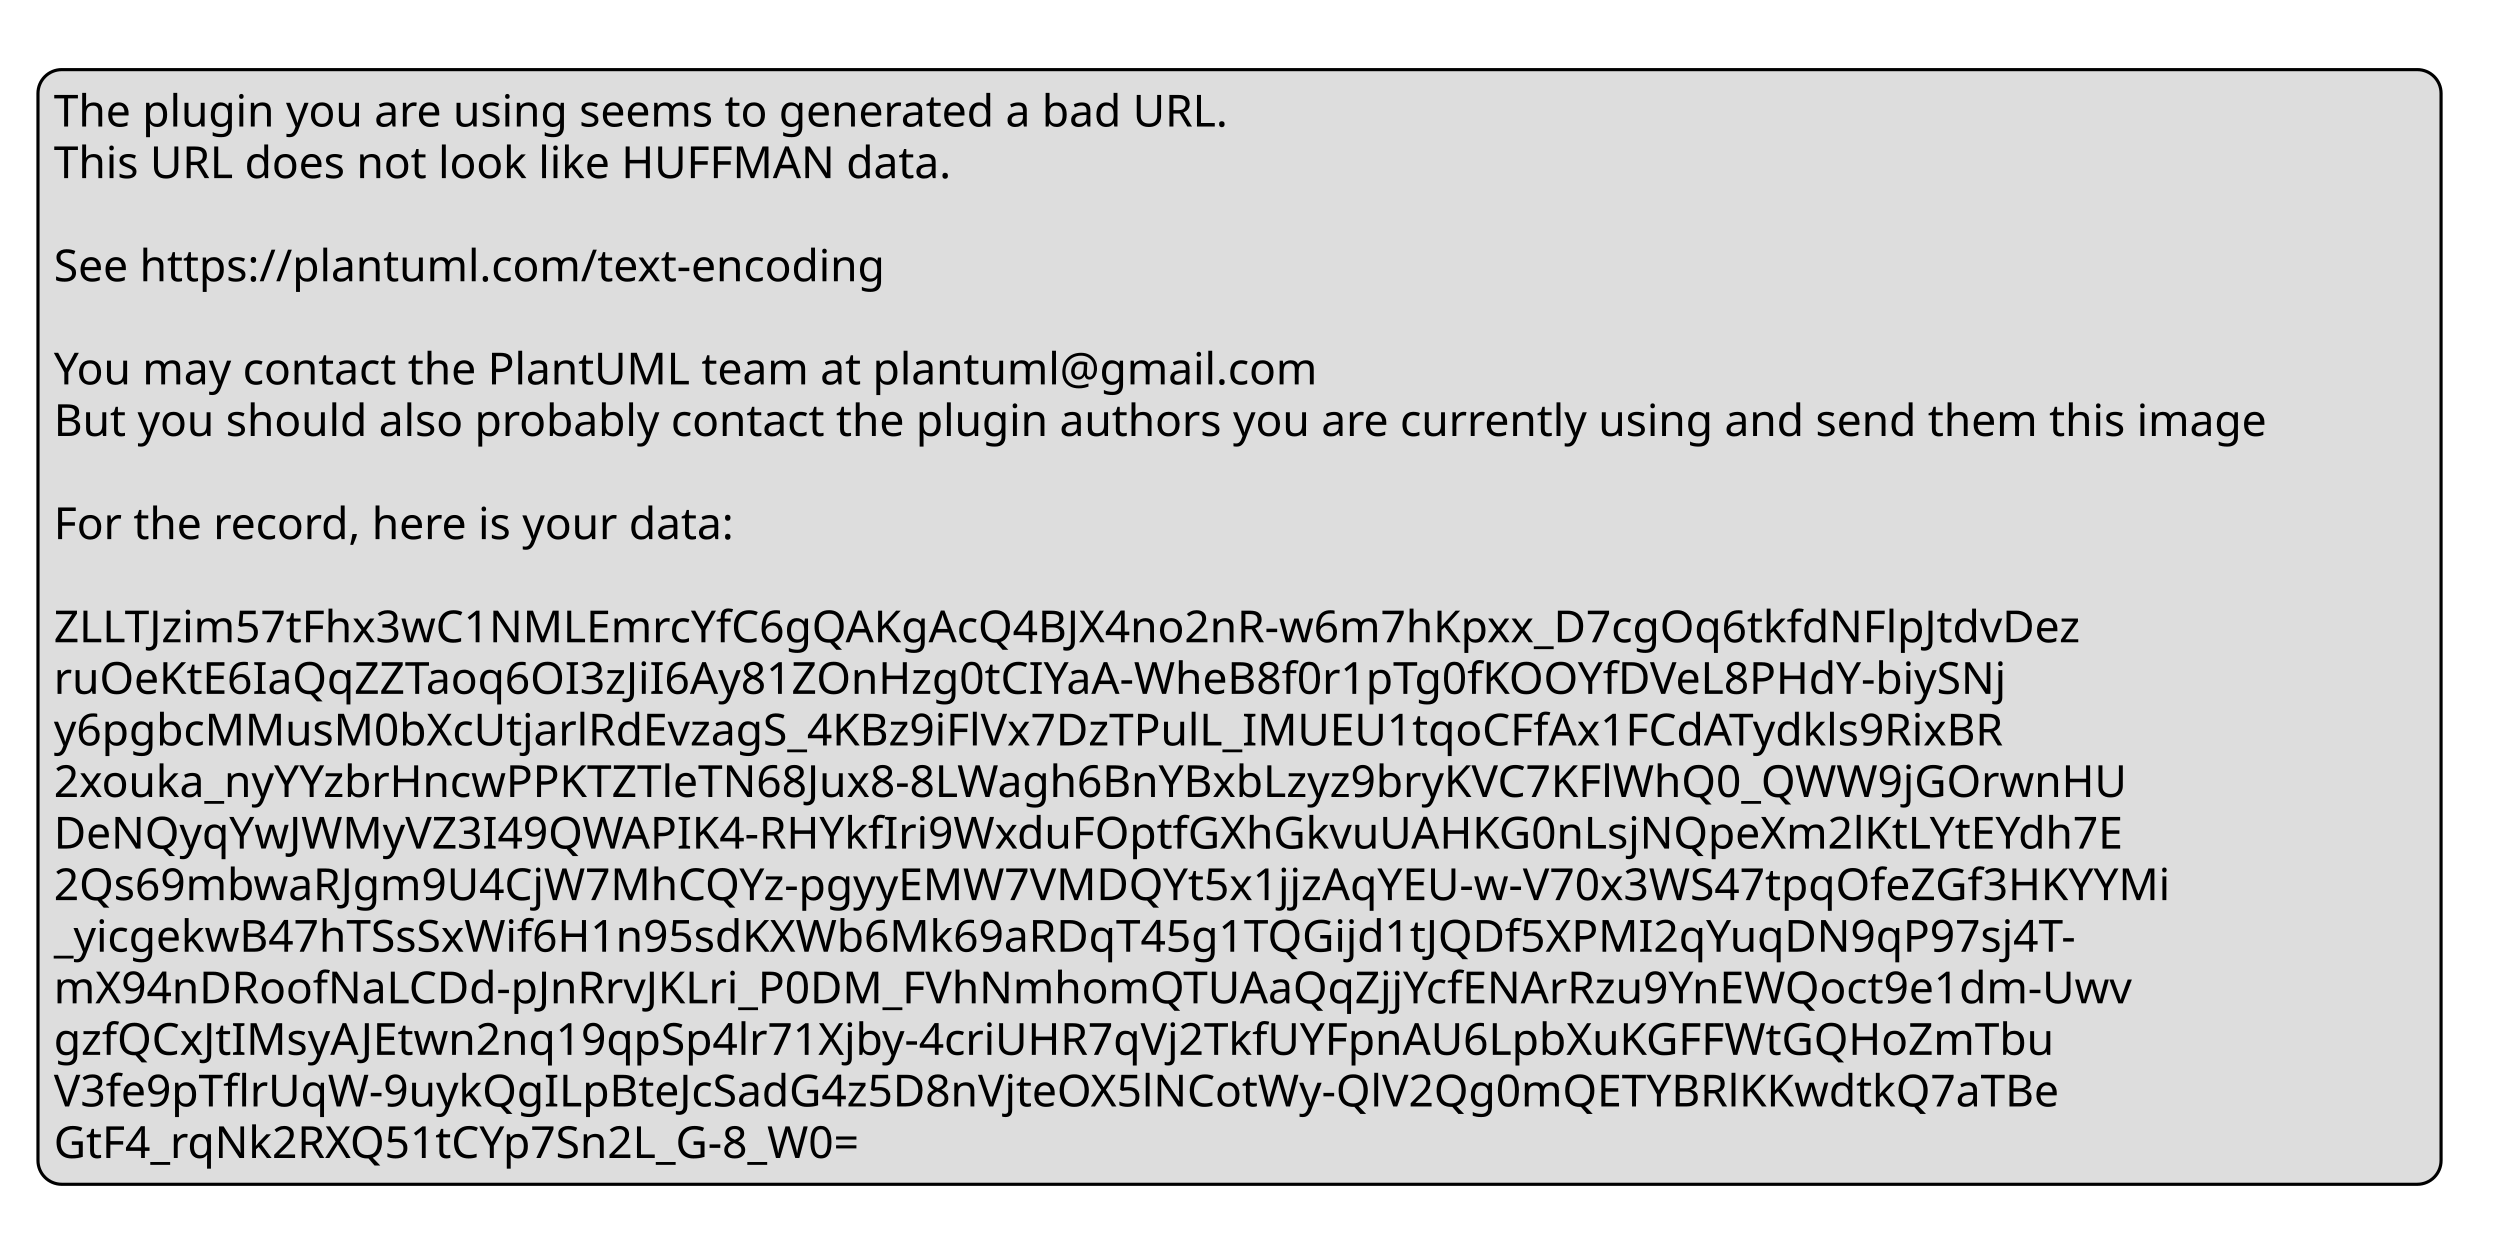
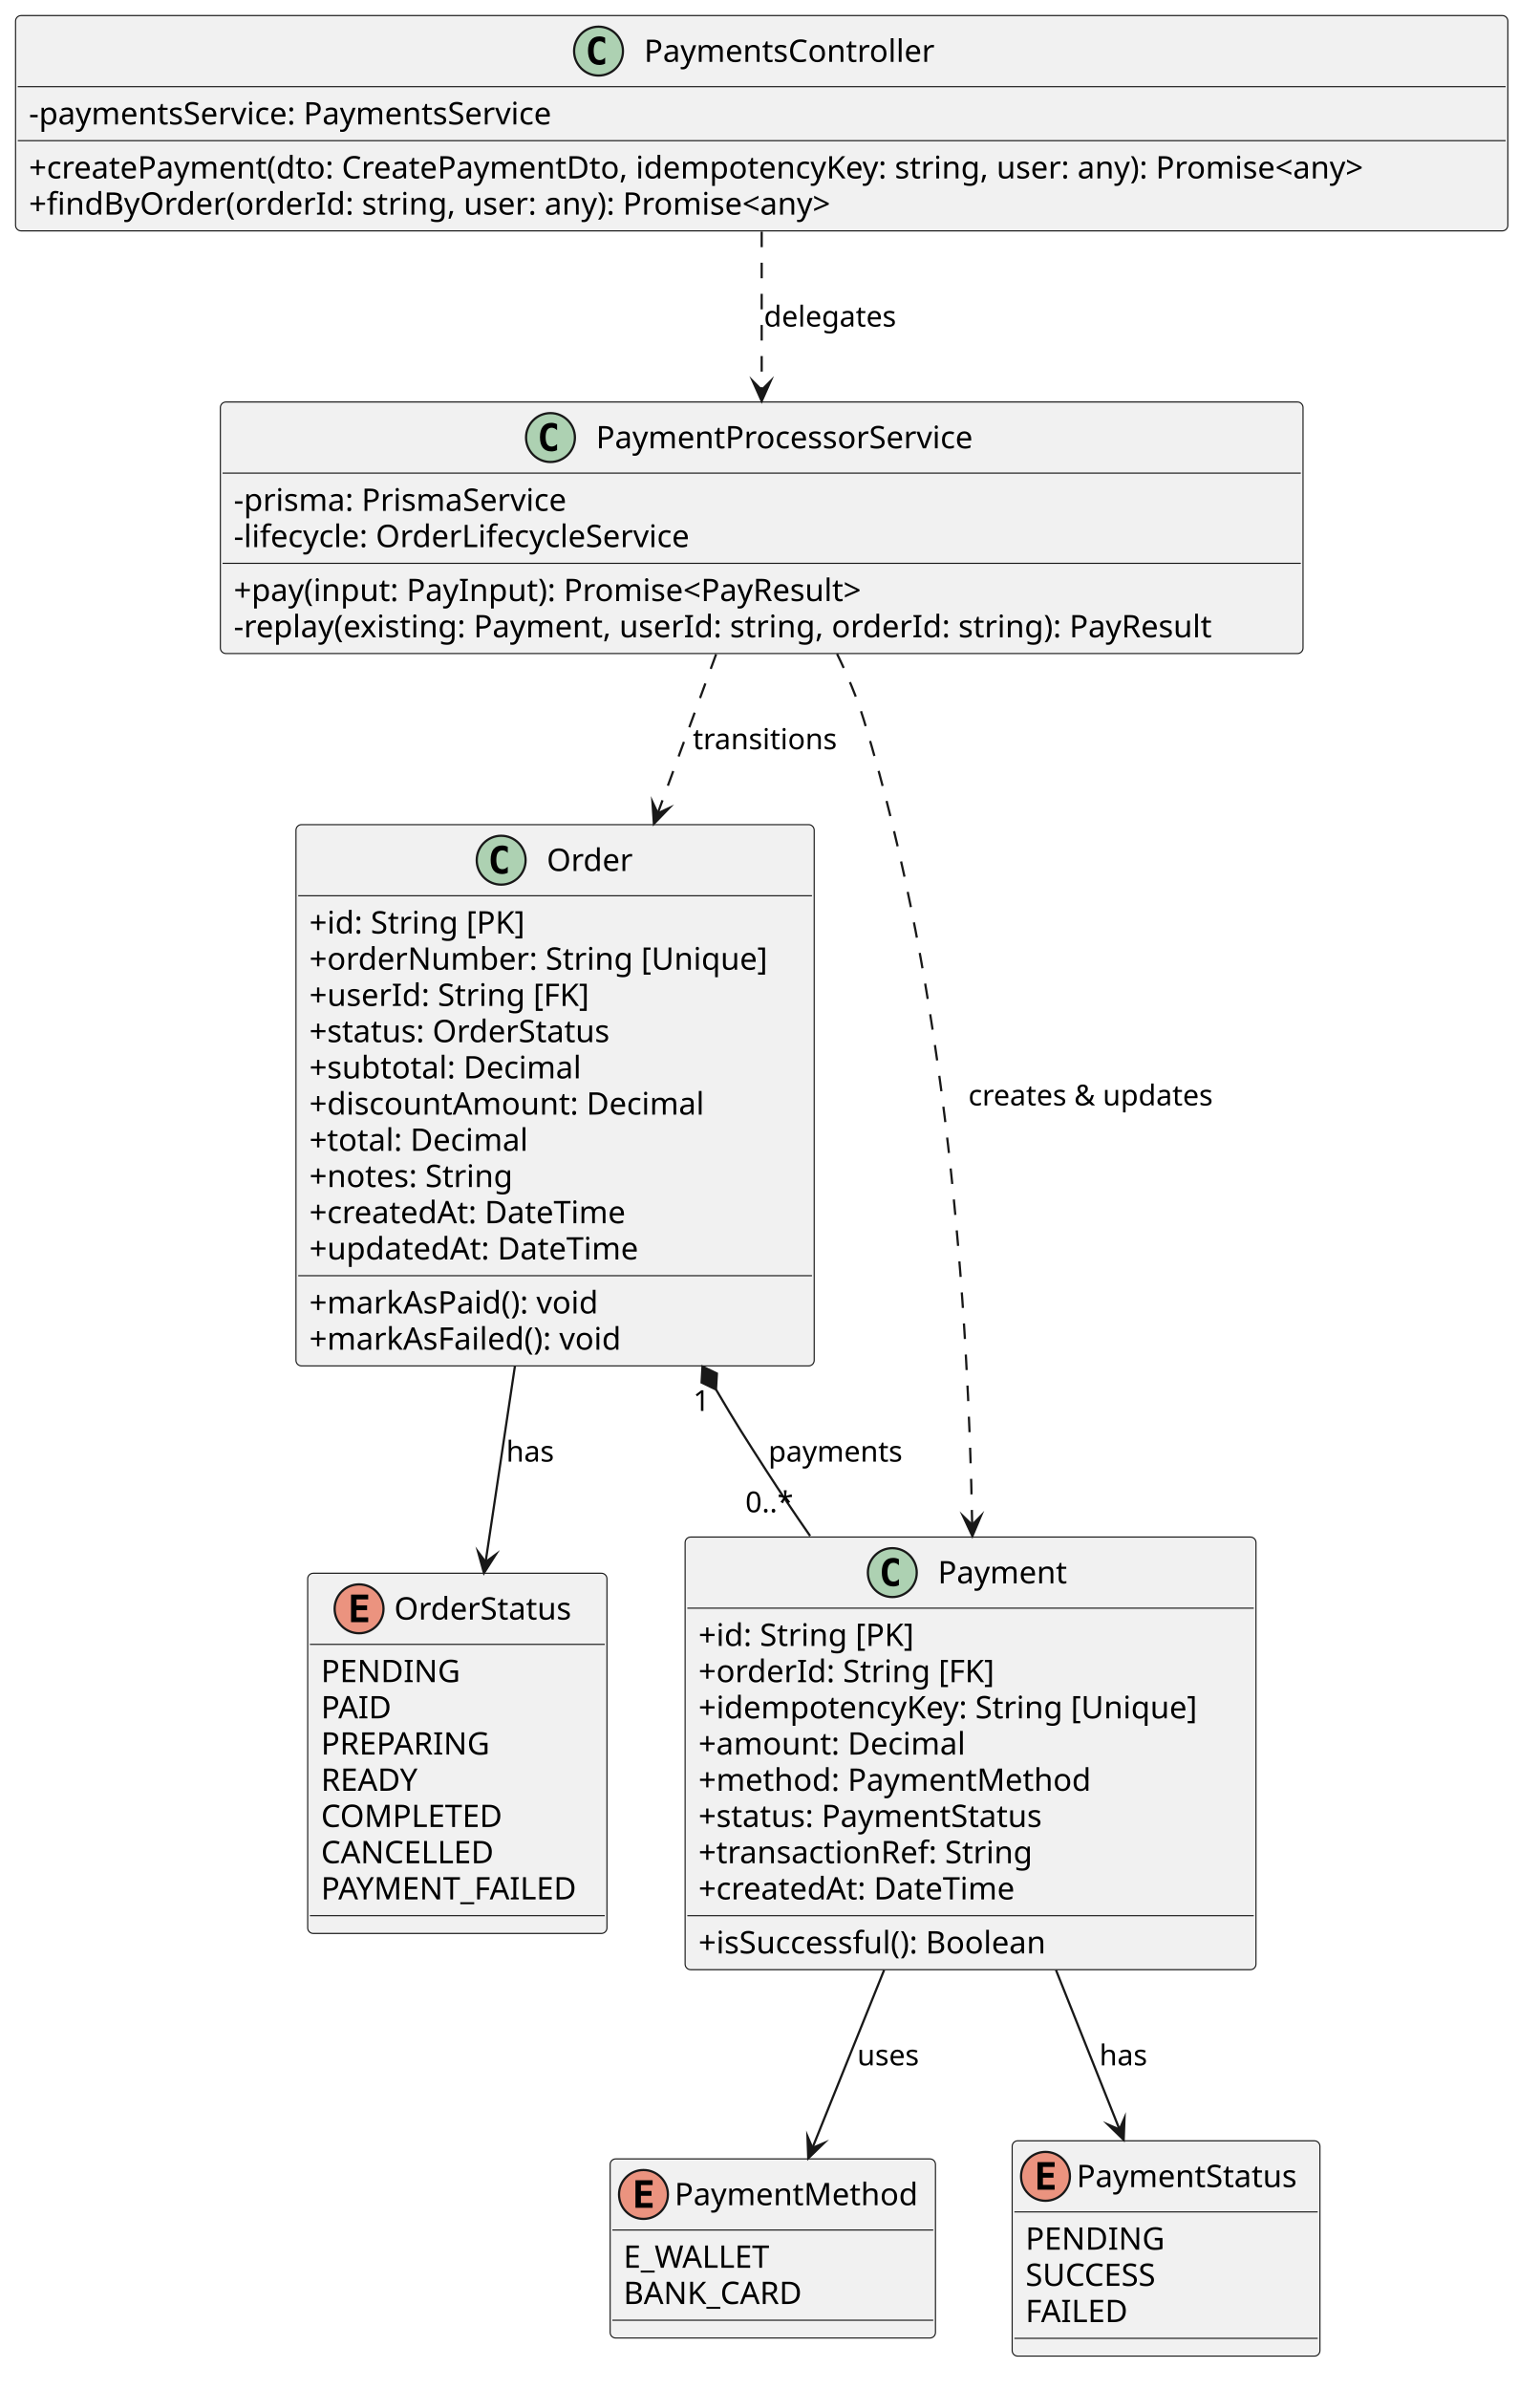
- <svg xmlns="http://www.w3.org/2000/svg" version="1.1" data-diagram-type="CLASS" style="width:790px;height:393px;background:#FFFFFF;" width="790px" height="393px" viewBox="0 0 790 393" zoomAndPan="magnify" preserveAspectRatio="none" contentStyleType="text/css">
+ <svg xmlns="http://www.w3.org/2000/svg" version="1.1" data-diagram-type="CLASS" style="width:693px;height:1075px;background:#FFFFFF;" width="693px" height="1075px" viewBox="0 0 693 1075" zoomAndPan="magnify" preserveAspectRatio="none" contentStyleType="text/css">
  <defs />
  <g font-family="sans-serif" lengthAdjust="spacing">
-     <g class="legend" data-source-line="1">
-       <rect x="12" y="22" width="759.376" height="352.234" fill="#DDD" style="stroke:#000;stroke-width:1;" rx="7.5" ry="7.5" />
-       <text x="17" y="39.995" fill="#000" font-size="14" textLength="399.301">The plugin you are using seems to generated a bad URL.</text>
-       <text x="17" y="56.292" fill="#000" font-size="14" textLength="302.442">This URL does not look like HUFFMAN data.</text>
-       <text x="17" y="72.589" fill="#000" font-size="14"> </text>
-       <text x="17" y="88.886" fill="#000" font-size="14" textLength="279.146">See https://plantuml.com/text-encoding</text>
-       <text x="17" y="105.183" fill="#000" font-size="14"> </text>
-       <text x="17" y="121.479" fill="#000" font-size="14" textLength="428.148">You may contact the PlantUML team at plantuml@gmail.com</text>
-       <text x="17" y="137.776" fill="#000" font-size="14" textLength="749.376">But you should also probably contact the plugin authors you are currently using and send them this image</text>
-       <text x="17" y="154.073" fill="#000" font-size="14"> </text>
-       <text x="17" y="170.37" fill="#000" font-size="14" textLength="232.545">For the record, here is your data:</text>
-       <text x="17" y="186.667" fill="#000" font-size="14"> </text>
-       <text x="17" y="202.964" fill="#000" font-size="14" textLength="686.479">ZLLTJzim57tFhx3wC1NMLEmrcYfC6gQAKgAcQ4BJX4no2nR-w6m7hKpxx_D7cgOq6tkfdNFlpJtdvDez</text>
-       <text x="17" y="219.261" fill="#000" font-size="14" textLength="661.063">ruOeKtE6IaQqZZTaoq6OI3zJiI6Ay81ZOnHzg0tCIYaA-WheB8f0r1pTg0fKOOYfDVeL8PHdY-biySNj</text>
-       <text x="17" y="235.558" fill="#000" font-size="14" textLength="660.939">y6pgbcMMusM0bXcUtjarlRdEvzagS_4KBz9iFlVx7DzTPulL_IMUEU1tqoCFfAx1FCdATydkls9RixBR</text>
-       <text x="17" y="251.854" fill="#000" font-size="14" textLength="701.114">2xouka_nyYYzbrHncwPPKTZTleTN68Jux8-8LWagh6BnYBxbLzyz9bryKVC7KFlWhQ0_QWW9jGOrwnHU</text>
-       <text x="17" y="268.151" fill="#000" font-size="14" textLength="696.363">DeNQyqYwJWMyVZ3I49QWAPIK4-RHYkfIri9WxduFOptfGXhGkvuUAHKG0nLsjNQpeXm2lKtLYtEYdh7E</text>
-       <text x="17" y="284.448" fill="#000" font-size="14" textLength="715.559">2Qs69mbwaRJgm9U4CjW7MhCQYz-pgyyEMW7VMDQYt5x1jjzAqYEU-w-V70x3WS47tpqOfeZGf3HKYYMi</text>
-       <text x="17" y="300.745" fill="#000" font-size="14" textLength="685.132">_yicgekwB47hTSsSxWif6H1n95sdKXWb6Mk69aRDqT45g1TQGijd1tJQDf5XPMI2qYuqDN9qP97sj4T-</text>
-       <text x="17" y="317.042" fill="#000" font-size="14" textLength="698.947">mX94nDRoofNaLCDd-pJnRrvJKLri_P0DM_FVhNmhomQTUAaQqZjjYcfENArRzu9YnEWQoct9e1dm-Uwv</text>
-       <text x="17" y="333.339" fill="#000" font-size="14" textLength="673.969">gzfQCxJtIMsyAJEtwn2nq19qpSp4lr71Xjby-4criUHR7qVj2TkfUYFpnAU6LpbXuKGFFWtGQHoZmTbu</text>
-       <text x="17" y="349.636" fill="#000" font-size="14" textLength="678.392">V3fe9pTflrUqW-9uykQgILpBteJcSadG4z5D8nVjteOX5lNCotWy-QlV2Qg0mQETYBRlKKwdtkQ7aTBe</text>
-       <text x="17" y="365.933" fill="#000" font-size="14" textLength="279.945">GtF4_rqNk2RXQ51tCYp7Sn2L_G-8_W0=</text>
+     <g class="entity" data-qualified-name="OrderStatus" id="ent0001" data-source-line="3">
+       <rect x="138.49" y="707.93" width="134.705" height="162.078" fill="#F1F1F1" style="stroke:#181818;stroke-width:0.5;" rx="2.5" ry="2.5" />
+       <ellipse cx="161.618" cy="723.93" rx="11" ry="11" fill="#EB937F" style="stroke:#181818;stroke-width:1;" />
+       <path d="M165.728,729.93 L158.009,729.93 L158.009,717.539 L165.728,717.539 L165.728,719.696 L160.462,719.696 L160.462,722.368 L165.228,722.368 L165.228,724.524 L160.462,724.524 L160.462,727.774 L165.728,727.774 L165.728,729.93 Z " fill="#000" />
+       <text x="177.424" y="728.777" fill="#000" font-size="14" textLength="84.643">OrderStatus</text>
+       <line x1="139.49" y1="739.93" x2="272.195" y2="739.93" style="stroke:#181818;stroke-width:0.5;" />
+       <text x="144.49" y="756.925" fill="#000" font-size="14" textLength="63.991">PENDING</text>
+       <text x="144.49" y="773.222" fill="#000" font-size="14" textLength="32.929">PAID</text>
+       <text x="144.49" y="789.519" fill="#000" font-size="14" textLength="80.213">PREPARING</text>
+       <text x="144.49" y="805.816" fill="#000" font-size="14" textLength="47.482">READY</text>
+       <text x="144.49" y="822.113" fill="#000" font-size="14" textLength="86.14">COMPLETED</text>
+       <text x="144.49" y="838.409" fill="#000" font-size="14" textLength="83.672">CANCELLED</text>
+       <text x="144.49" y="854.706" fill="#000" font-size="14" textLength="122.705">PAYMENT_FAILED</text>
+       <line x1="139.49" y1="862.008" x2="272.195" y2="862.008" style="stroke:#181818;stroke-width:0.5;" />
+     </g>
+     <g class="entity" data-qualified-name="PaymentMethod" id="ent0002" data-source-line="13">
+       <rect x="274.63" y="971.46" width="146.427" height="80.594" fill="#F1F1F1" style="stroke:#181818;stroke-width:0.5;" rx="2.5" ry="2.5" />
+       <ellipse cx="289.63" cy="987.46" rx="11" ry="11" fill="#EB937F" style="stroke:#181818;stroke-width:1;" />
+       <path d="M293.739,993.46 L286.021,993.46 L286.021,981.069 L293.739,981.069 L293.739,983.226 L288.474,983.226 L288.474,985.898 L293.239,985.898 L293.239,988.054 L288.474,988.054 L288.474,991.304 L293.739,991.304 L293.739,993.46 Z " fill="#000" />
+       <text x="303.63" y="992.307" fill="#000" font-size="14" textLength="114.427">PaymentMethod</text>
+       <line x1="275.63" y1="1003.46" x2="420.057" y2="1003.46" style="stroke:#181818;stroke-width:0.5;" />
+       <text x="280.63" y="1020.455" fill="#000" font-size="14" textLength="72.263">E_WALLET</text>
+       <text x="280.63" y="1036.752" fill="#000" font-size="14" textLength="85.695">BANK_CARD</text>
+       <line x1="275.63" y1="1044.054" x2="420.057" y2="1044.054" style="stroke:#181818;stroke-width:0.5;" />
+     </g>
+     <g class="entity" data-qualified-name="PaymentStatus" id="ent0003" data-source-line="18">
+       <rect x="455.58" y="963.31" width="138.531" height="96.891" fill="#F1F1F1" style="stroke:#181818;stroke-width:0.5;" rx="2.5" ry="2.5" />
+       <ellipse cx="470.58" cy="979.31" rx="11" ry="11" fill="#EB937F" style="stroke:#181818;stroke-width:1;" />
+       <path d="M474.689,985.31 L466.971,985.31 L466.971,972.919 L474.689,972.919 L474.689,975.076 L469.424,975.076 L469.424,977.748 L474.189,977.748 L474.189,979.904 L469.424,979.904 L469.424,983.154 L474.689,983.154 L474.689,985.31 Z " fill="#000" />
+       <text x="484.58" y="984.157" fill="#000" font-size="14" textLength="106.531">PaymentStatus</text>
+       <line x1="456.58" y1="995.31" x2="593.111" y2="995.31" style="stroke:#181818;stroke-width:0.5;" />
+       <text x="461.58" y="1012.305" fill="#000" font-size="14" textLength="63.991">PENDING</text>
+       <text x="461.58" y="1028.602" fill="#000" font-size="14" textLength="65.304">SUCCESS</text>
+       <text x="461.58" y="1044.899" fill="#000" font-size="14" textLength="49.185">FAILED</text>
+       <line x1="456.58" y1="1052.201" x2="593.111" y2="1052.201" style="stroke:#181818;stroke-width:0.5;" />
+     </g>
+     <g class="entity" data-qualified-name="Order" id="ent0004" data-source-line="24">
+       <rect x="133.22" y="371.07" width="233.252" height="243.563" fill="#F1F1F1" style="stroke:#181818;stroke-width:0.5;" rx="2.5" ry="2.5" />
+       <ellipse cx="225.58" cy="387.07" rx="11" ry="11" fill="#ADD1B2" style="stroke:#181818;stroke-width:1;" />
+       <path d="M228.549,392.711 Q227.971,393.008 227.33,393.148 Q226.69,393.304 225.987,393.304 Q223.487,393.304 222.158,391.664 Q220.846,390.008 220.846,386.883 Q220.846,383.758 222.158,382.101 Q223.487,380.445 225.987,380.445 Q226.69,380.445 227.33,380.601 Q227.987,380.758 228.549,381.054 L228.549,383.773 Q227.924,383.195 227.33,382.929 Q226.737,382.648 226.112,382.648 Q224.768,382.648 224.08,383.726 Q223.393,384.789 223.393,386.883 Q223.393,388.976 224.08,390.054 Q224.768,391.117 226.112,391.117 Q226.737,391.117 227.33,390.851 Q227.924,390.57 228.549,389.992 L228.549,392.711 Z " fill="#000" />
+       <text x="246.08" y="391.917" fill="#000" font-size="14" textLength="40.031">Order</text>
+       <line x1="134.22" y1="403.07" x2="365.472" y2="403.07" style="stroke:#181818;stroke-width:0.5;" />
+       <text x="139.22" y="420.065" fill="#000" font-size="14" textLength="108.452">+id: String [PK]</text>
+       <text x="139.22" y="436.362" fill="#000" font-size="14" textLength="221.252">+orderNumber: String [Unique]</text>
+       <text x="139.22" y="452.659" fill="#000" font-size="14" textLength="138.838">+userId: String [FK]</text>
+       <text x="139.22" y="468.956" fill="#000" font-size="14" textLength="148.559">+status: OrderStatus</text>
+       <text x="139.22" y="485.253" fill="#000" font-size="14" textLength="135.051">+subtotal: Decimal</text>
+       <text x="139.22" y="501.549" fill="#000" font-size="14" textLength="192.568">+discountAmount: Decimal</text>
+       <text x="139.22" y="517.846" fill="#000" font-size="14" textLength="109.997">+total: Decimal</text>
+       <text x="139.22" y="534.143" fill="#000" font-size="14" textLength="101.514">+notes: String</text>
+       <text x="139.22" y="550.44" fill="#000" font-size="14" textLength="157.753">+createdAt: DateTime</text>
+       <text x="139.22" y="566.737" fill="#000" font-size="14" textLength="162.333">+updatedAt: DateTime</text>
+       <line x1="134.22" y1="574.039" x2="365.472" y2="574.039" style="stroke:#181818;stroke-width:0.5;" />
+       <text x="139.22" y="591.034" fill="#000" font-size="14" textLength="144.197">+markAsPaid(): void</text>
+       <text x="139.22" y="607.331" fill="#000" font-size="14" textLength="156.311">+markAsFailed(): void</text>
+     </g>
+     <g class="entity" data-qualified-name="Payment" id="ent0005" data-source-line="39">
+       <rect x="308.37" y="691.64" width="256.952" height="194.672" fill="#F1F1F1" style="stroke:#181818;stroke-width:0.5;" rx="2.5" ry="2.5" />
+       <ellipse cx="401.636" cy="707.64" rx="11" ry="11" fill="#ADD1B2" style="stroke:#181818;stroke-width:1;" />
+       <path d="M404.605,713.281 Q404.027,713.578 403.386,713.718 Q402.745,713.874 402.042,713.874 Q399.542,713.874 398.214,712.234 Q396.902,710.578 396.902,707.453 Q396.902,704.328 398.214,702.671 Q399.542,701.015 402.042,701.015 Q402.745,701.015 403.386,701.171 Q404.042,701.328 404.605,701.624 L404.605,704.343 Q403.98,703.765 403.386,703.499 Q402.792,703.218 402.167,703.218 Q400.824,703.218 400.136,704.296 Q399.449,705.359 399.449,707.453 Q399.449,709.546 400.136,710.624 Q400.824,711.687 402.167,711.687 Q402.792,711.687 403.386,711.421 Q403.98,711.14 404.605,710.562 L404.605,713.281 Z " fill="#000" />
+       <text x="422.136" y="712.487" fill="#000" font-size="14" textLength="61.92">Payment</text>
+       <line x1="309.37" y1="723.64" x2="564.322" y2="723.64" style="stroke:#181818;stroke-width:0.5;" />
+       <text x="314.37" y="740.635" fill="#000" font-size="14" textLength="108.452">+id: String [PK]</text>
+       <text x="314.37" y="756.932" fill="#000" font-size="14" textLength="145.879">+orderId: String [FK]</text>
+       <text x="314.37" y="773.229" fill="#000" font-size="14" textLength="244.952">+idempotencyKey: String [Unique]</text>
+       <text x="314.37" y="789.526" fill="#000" font-size="14" textLength="132.002">+amount: Decimal</text>
+       <text x="314.37" y="805.823" fill="#000" font-size="14" textLength="189.39">+method: PaymentMethod</text>
+       <text x="314.37" y="822.119" fill="#000" font-size="14" textLength="170.447">+status: PaymentStatus</text>
+       <text x="314.37" y="838.416" fill="#000" font-size="14" textLength="165.033">+transactionRef: String</text>
+       <text x="314.37" y="854.713" fill="#000" font-size="14" textLength="157.753">+createdAt: DateTime</text>
+       <line x1="309.37" y1="862.015" x2="564.322" y2="862.015" style="stroke:#181818;stroke-width:0.5;" />
+       <text x="314.37" y="879.01" fill="#000" font-size="14" textLength="173.742">+isSuccessful(): Boolean</text>
+     </g>
+     <g class="entity" data-qualified-name="PaymentsController" id="ent0006" data-source-line="51">
+       <rect x="7" y="7" width="671.688" height="96.891" fill="#F1F1F1" style="stroke:#181818;stroke-width:0.5;" rx="2.5" ry="2.5" />
+       <ellipse cx="269.401" cy="23" rx="11" ry="11" fill="#ADD1B2" style="stroke:#181818;stroke-width:1;" />
+       <path d="M272.37,28.641 Q271.792,28.938 271.151,29.078 Q270.51,29.234 269.807,29.234 Q267.307,29.234 265.979,27.594 Q264.667,25.938 264.667,22.813 Q264.667,19.688 265.979,18.031 Q267.307,16.375 269.807,16.375 Q270.51,16.375 271.151,16.531 Q271.807,16.688 272.37,16.984 L272.37,19.703 Q271.745,19.125 271.151,18.859 Q270.557,18.578 269.932,18.578 Q268.588,18.578 267.901,19.656 Q267.213,20.719 267.213,22.813 Q267.213,24.906 267.901,25.984 Q268.588,27.047 269.932,27.047 Q270.557,27.047 271.151,26.781 Q271.745,26.5 272.37,25.922 L272.37,28.641 Z " fill="#000" />
+       <text x="289.901" y="27.847" fill="#000" font-size="14" textLength="138.387">PaymentsController</text>
+       <line x1="8" y1="39" x2="677.688" y2="39" style="stroke:#181818;stroke-width:0.5;" />
+       <text x="13" y="55.995" fill="#000" font-size="14" textLength="256.573">-paymentsService: PaymentsService</text>
+       <line x1="8" y1="63.297" x2="677.688" y2="63.297" style="stroke:#181818;stroke-width:0.5;" />
+       <text x="13" y="80.292" fill="#000" font-size="14" textLength="659.688">+createPayment(dto: CreatePaymentDto, idempotencyKey: string, user: any): Promise&lt;any&gt;</text>
+       <text x="13" y="96.589" fill="#000" font-size="14" textLength="396.006">+findByOrder(orderId: string, user: any): Promise&lt;any&gt;</text>
+     </g>
+     <g class="entity" data-qualified-name="PaymentProcessorService" id="ent0007" data-source-line="57">
+       <rect x="99.19" y="180.89" width="487.31" height="113.188" fill="#F1F1F1" style="stroke:#181818;stroke-width:0.5;" rx="2.5" ry="2.5" />
+       <ellipse cx="247.773" cy="196.89" rx="11" ry="11" fill="#ADD1B2" style="stroke:#181818;stroke-width:1;" />
+       <path d="M250.741,202.531 Q250.163,202.828 249.523,202.968 Q248.882,203.124 248.179,203.124 Q245.679,203.124 244.351,201.484 Q243.038,199.828 243.038,196.703 Q243.038,193.578 244.351,191.921 Q245.679,190.265 248.179,190.265 Q248.882,190.265 249.523,190.421 Q250.179,190.578 250.741,190.874 L250.741,193.593 Q250.116,193.015 249.523,192.749 Q248.929,192.468 248.304,192.468 Q246.96,192.468 246.273,193.546 Q245.585,194.609 245.585,196.703 Q245.585,198.796 246.273,199.874 Q246.96,200.937 248.304,200.937 Q248.929,200.937 249.523,200.671 Q250.116,200.39 250.741,199.812 L250.741,202.531 Z " fill="#000" />
+       <text x="268.273" y="201.737" fill="#000" font-size="14" textLength="181.645">PaymentProcessorService</text>
+       <line x1="100.19" y1="212.89" x2="585.5" y2="212.89" style="stroke:#181818;stroke-width:0.5;" />
+       <text x="105.19" y="229.885" fill="#000" font-size="14" textLength="161.602">-prisma: PrismaService</text>
+       <text x="105.19" y="246.182" fill="#000" font-size="14" textLength="224.909">-lifecycle: OrderLifecycleService</text>
+       <line x1="100.19" y1="253.484" x2="585.5" y2="253.484" style="stroke:#181818;stroke-width:0.5;" />
+       <text x="105.19" y="270.479" fill="#000" font-size="14" textLength="313.161">+pay(input: PayInput): Promise&lt;PayResult&gt;</text>
+       <text x="105.19" y="286.776" fill="#000" font-size="14" textLength="475.31">-replay(existing: Payment, userId: string, orderId: string): PayResult</text>
+     </g>
+     <g class="link" data-entity-1="ent0004" data-entity-2="ent0005" id="lnk8" data-source-line="64" data-link-type="composition">
+       <path d="M322.274,625.254 C331.614,641.134 335.24,646.72 344.84,661.64 C351.09,671.33 357.8,681.29 364.64,691.15" style="stroke:#181818;stroke-width:1;" fill="none" id="Order-backto-Payment" codeLine="64" />
+       <polygon points="316.19,614.91,315.784,622.11,322.274,625.254,322.68,618.054,316.19,614.91" fill="#181818" style="stroke:#181818;stroke-width:1;stroke-linejoin:miter;stroke-miterlimit:10;" />
+       <text x="345.84" y="657.707" fill="#000" font-size="13" textLength="64.683">payments</text>
+       <text x="311.997" y="634.876" fill="#000" font-size="13">1</text>
+       <text x="335.494" y="680.487" fill="#000" font-size="13" textLength="23.036">0..*</text>
+     </g>
+     <g class="link" data-entity-1="ent0005" data-entity-2="ent0002" id="lnk9" data-source-line="65" data-link-type="dependency">
+       <path d="M397.94,886.49 C385.92,916.31 375.208,942.862 365.668,966.542" style="stroke:#181818;stroke-width:1;" fill="none" id="Payment-to-PaymentMethod" codeLine="65" />
+       <polygon points="363.8,971.18,370.873,964.327,365.668,966.542,363.453,961.337,363.8,971.18" fill="#181818" style="stroke:#181818;stroke-width:1;stroke-linejoin:miter;stroke-miterlimit:10;" />
+       <text x="385.84" y="929.377" fill="#000" font-size="13" textLength="29.783">uses</text>
+     </g>
+     <g class="link" data-entity-1="ent0005" data-entity-2="ent0003" id="lnk10" data-source-line="66" data-link-type="dependency">
+       <path d="M475.31,886.49 C485.86,912.95 494.977,935.836 503.917,958.246" style="stroke:#181818;stroke-width:1;" fill="none" id="Payment-to-PaymentStatus" codeLine="66" />
+       <polygon points="505.77,962.89,506.15,953.048,503.917,958.246,498.72,956.013,505.77,962.89" fill="#181818" style="stroke:#181818;stroke-width:1;stroke-linejoin:miter;stroke-miterlimit:10;" />
+       <text x="494.84" y="929.377" fill="#000" font-size="13" textLength="22.979">has</text>
+     </g>
+     <g class="link" data-entity-1="ent0004" data-entity-2="ent0001" id="lnk11" data-source-line="67" data-link-type="dependency">
+       <path d="M231.76,614.76 C227.06,646.13 222.871,674.195 218.571,702.885" style="stroke:#181818;stroke-width:1;" fill="none" id="Order-to-OrderStatus" codeLine="67" />
+       <polygon points="217.83,707.83,223.12,699.522,218.571,702.885,215.208,698.337,217.83,707.83" fill="#181818" style="stroke:#181818;stroke-width:1;stroke-linejoin:miter;stroke-miterlimit:10;" />
+       <text x="227.84" y="657.707" fill="#000" font-size="13" textLength="22.979">has</text>
+     </g>
+     <g class="link" data-entity-1="ent0006" data-entity-2="ent0007" id="lnk12" data-source-line="69" data-link-type="dependency">
+       <path d="M342.84,104.22 C342.84,127.66 342.84,151.04 342.84,175.49" style="stroke:#181818;stroke-width:1;stroke-dasharray:7,7;" fill="none" id="PaymentsController-to-PaymentProcessorService" codeLine="69" />
+       <polygon points="342.84,180.49,346.84,171.49,342.84,175.49,338.84,171.49,342.84,180.49" fill="#181818" style="stroke:#181818;stroke-width:1;stroke-linejoin:miter;stroke-miterlimit:10;" />
+       <text x="343.84" y="146.957" fill="#000" font-size="13" textLength="63.946">delegates</text>
+     </g>
+     <g class="link" data-entity-1="ent0007" data-entity-2="ent0005" id="lnk13" data-source-line="70" data-link-type="dependency">
+       <path d="M376.76,294.22 C381.49,303.9 385.77,314.08 388.84,324.07 C426.6,446.94 435.902,590.811 437.582,686.191" style="stroke:#181818;stroke-width:1;stroke-dasharray:7,7;" fill="none" id="PaymentProcessorService-to-Payment" codeLine="70" />
+       <polygon points="437.67,691.19,441.511,682.121,437.582,686.191,433.512,682.262,437.67,691.19" fill="#181818" style="stroke:#181818;stroke-width:1;stroke-linejoin:miter;stroke-miterlimit:10;" />
+       <text x="435.84" y="497.427" fill="#000" font-size="13" textLength="119.304">creates &amp; updates</text>
+     </g>
+     <g class="link" data-entity-1="ent0007" data-entity-2="ent0004" id="lnk14" data-source-line="71" data-link-type="dependency">
+       <path d="M322.32,294.4 C314.03,316.99 305.844,339.307 296.044,365.987" style="stroke:#181818;stroke-width:1;stroke-dasharray:7,7;" fill="none" id="PaymentProcessorService-to-Order" codeLine="71" />
+       <polygon points="294.32,370.68,301.178,363.611,296.044,365.987,293.668,360.853,294.32,370.68" fill="#181818" style="stroke:#181818;stroke-width:1;stroke-linejoin:miter;stroke-miterlimit:10;" />
+       <text x="311.84" y="337.137" fill="#000" font-size="13" textLength="68.707">transitions</text>
    </g>
  </g>
</svg>
